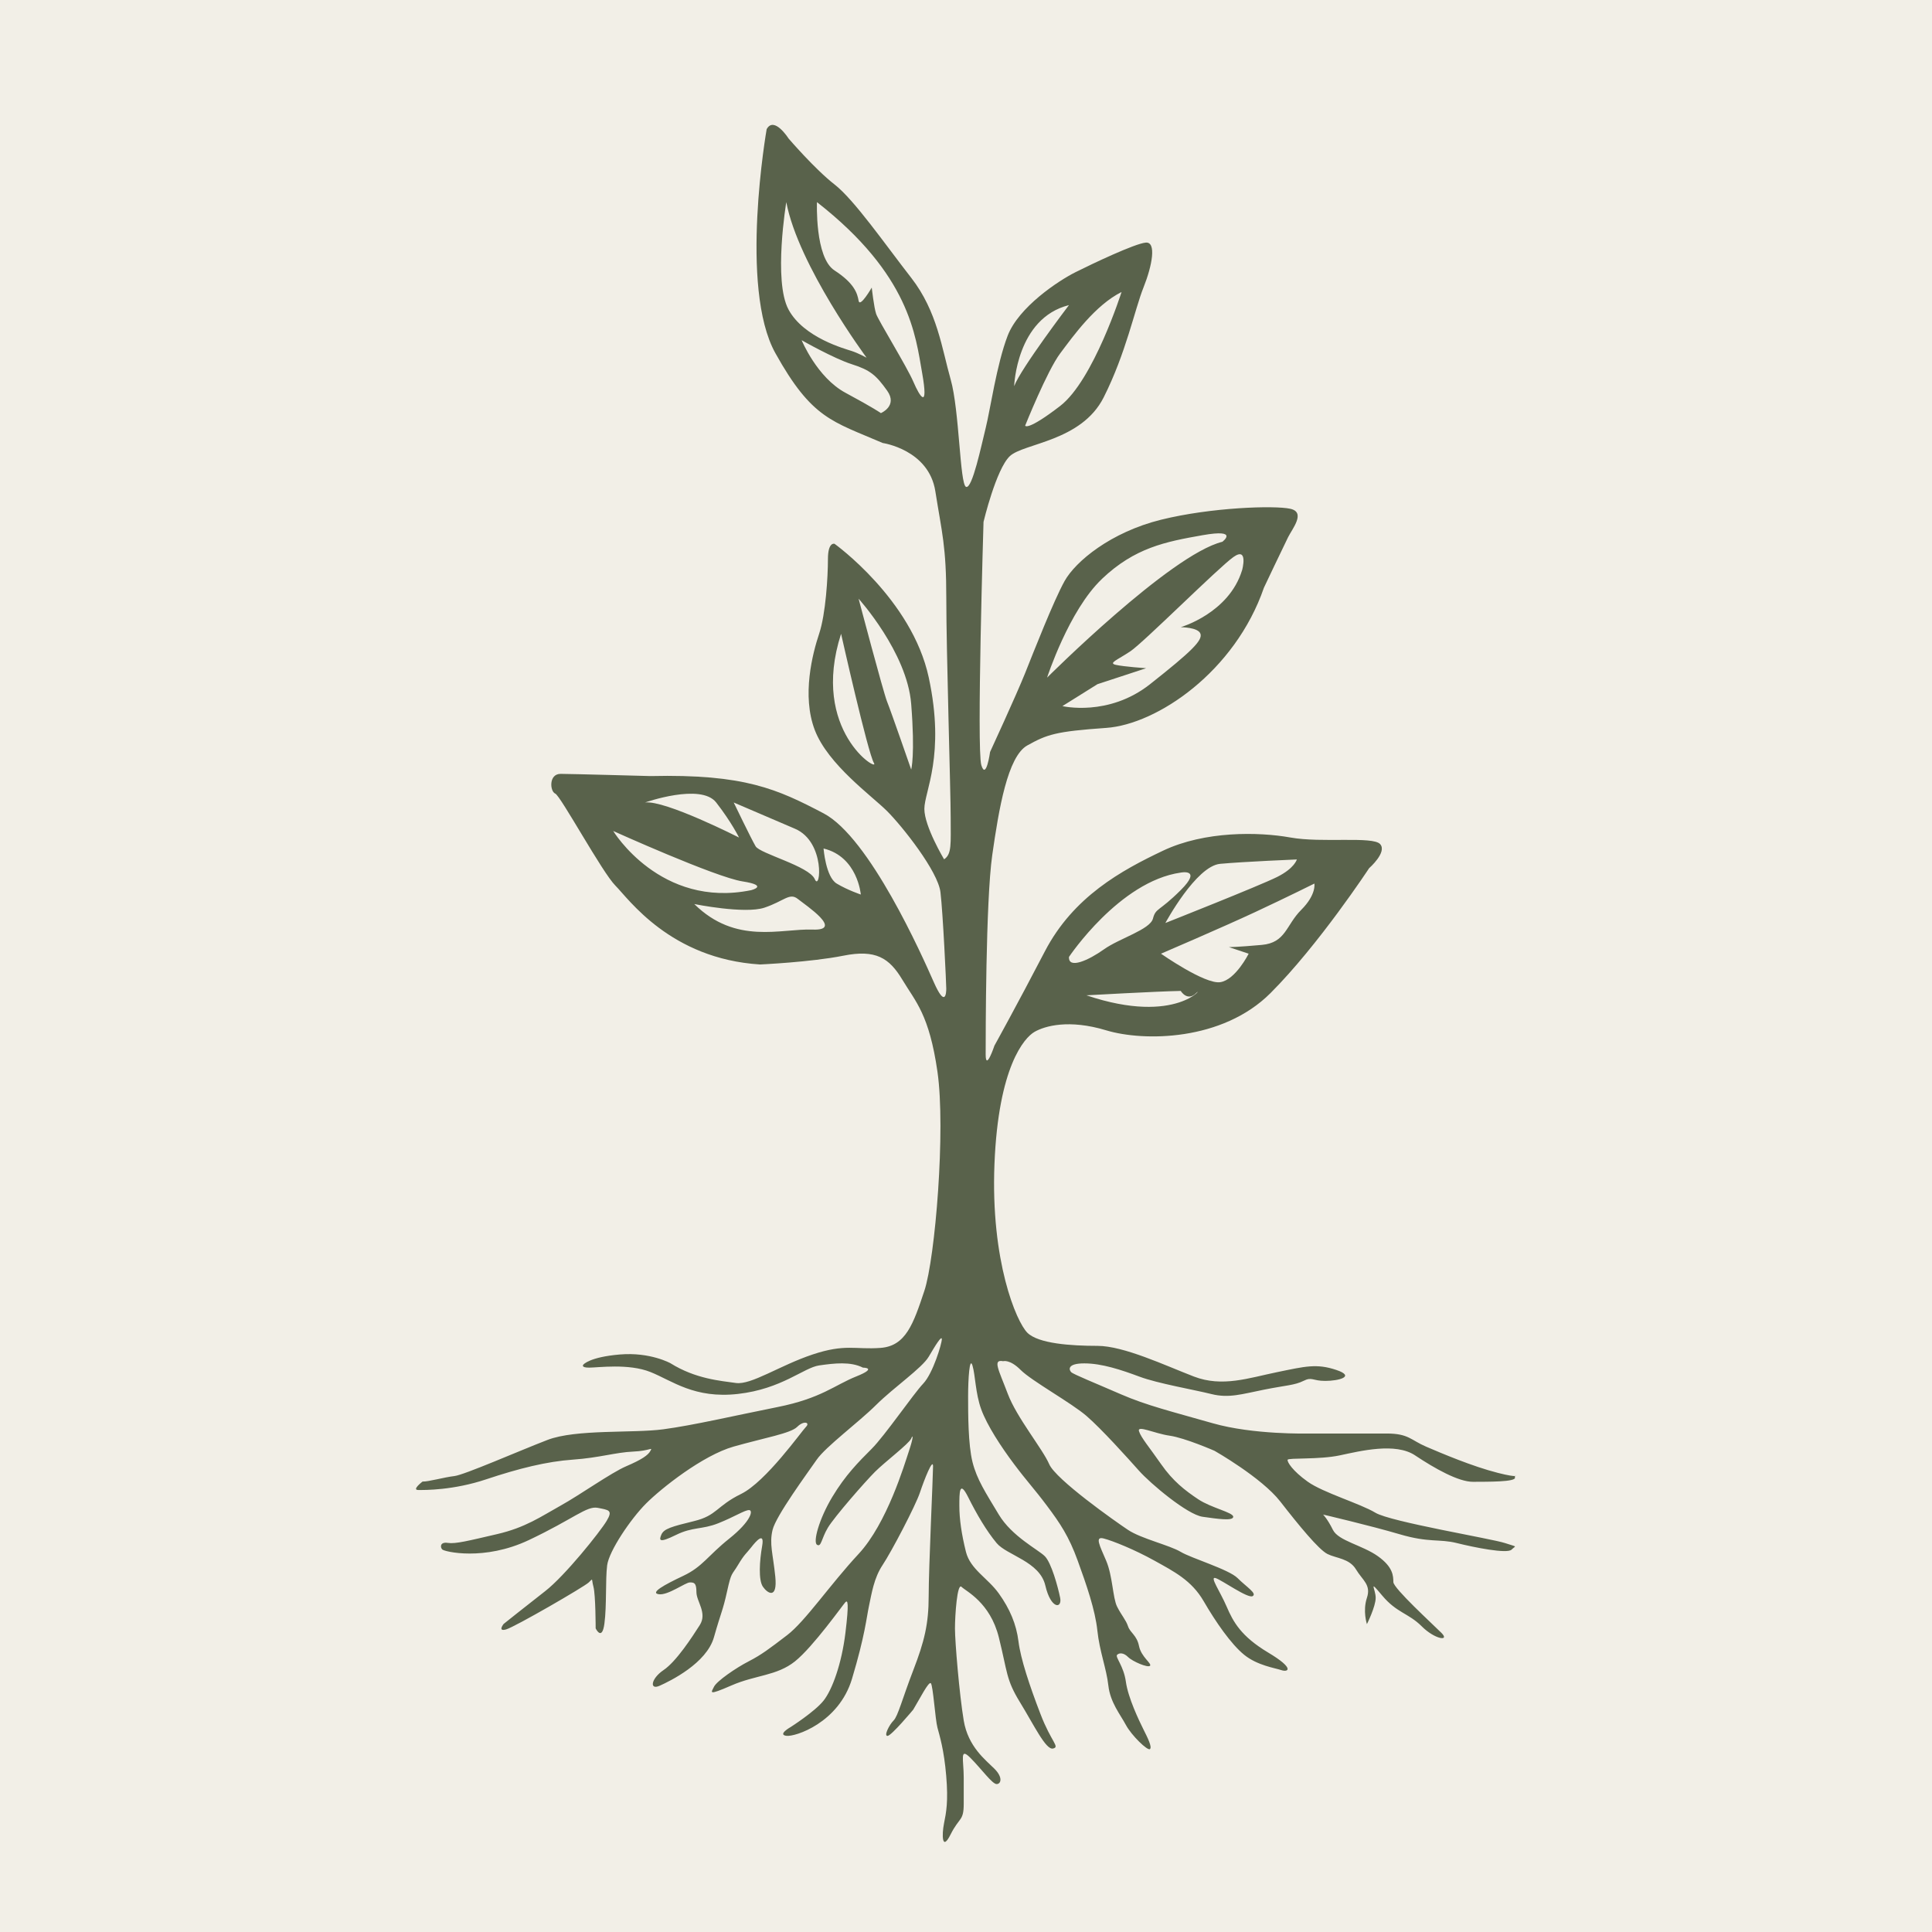
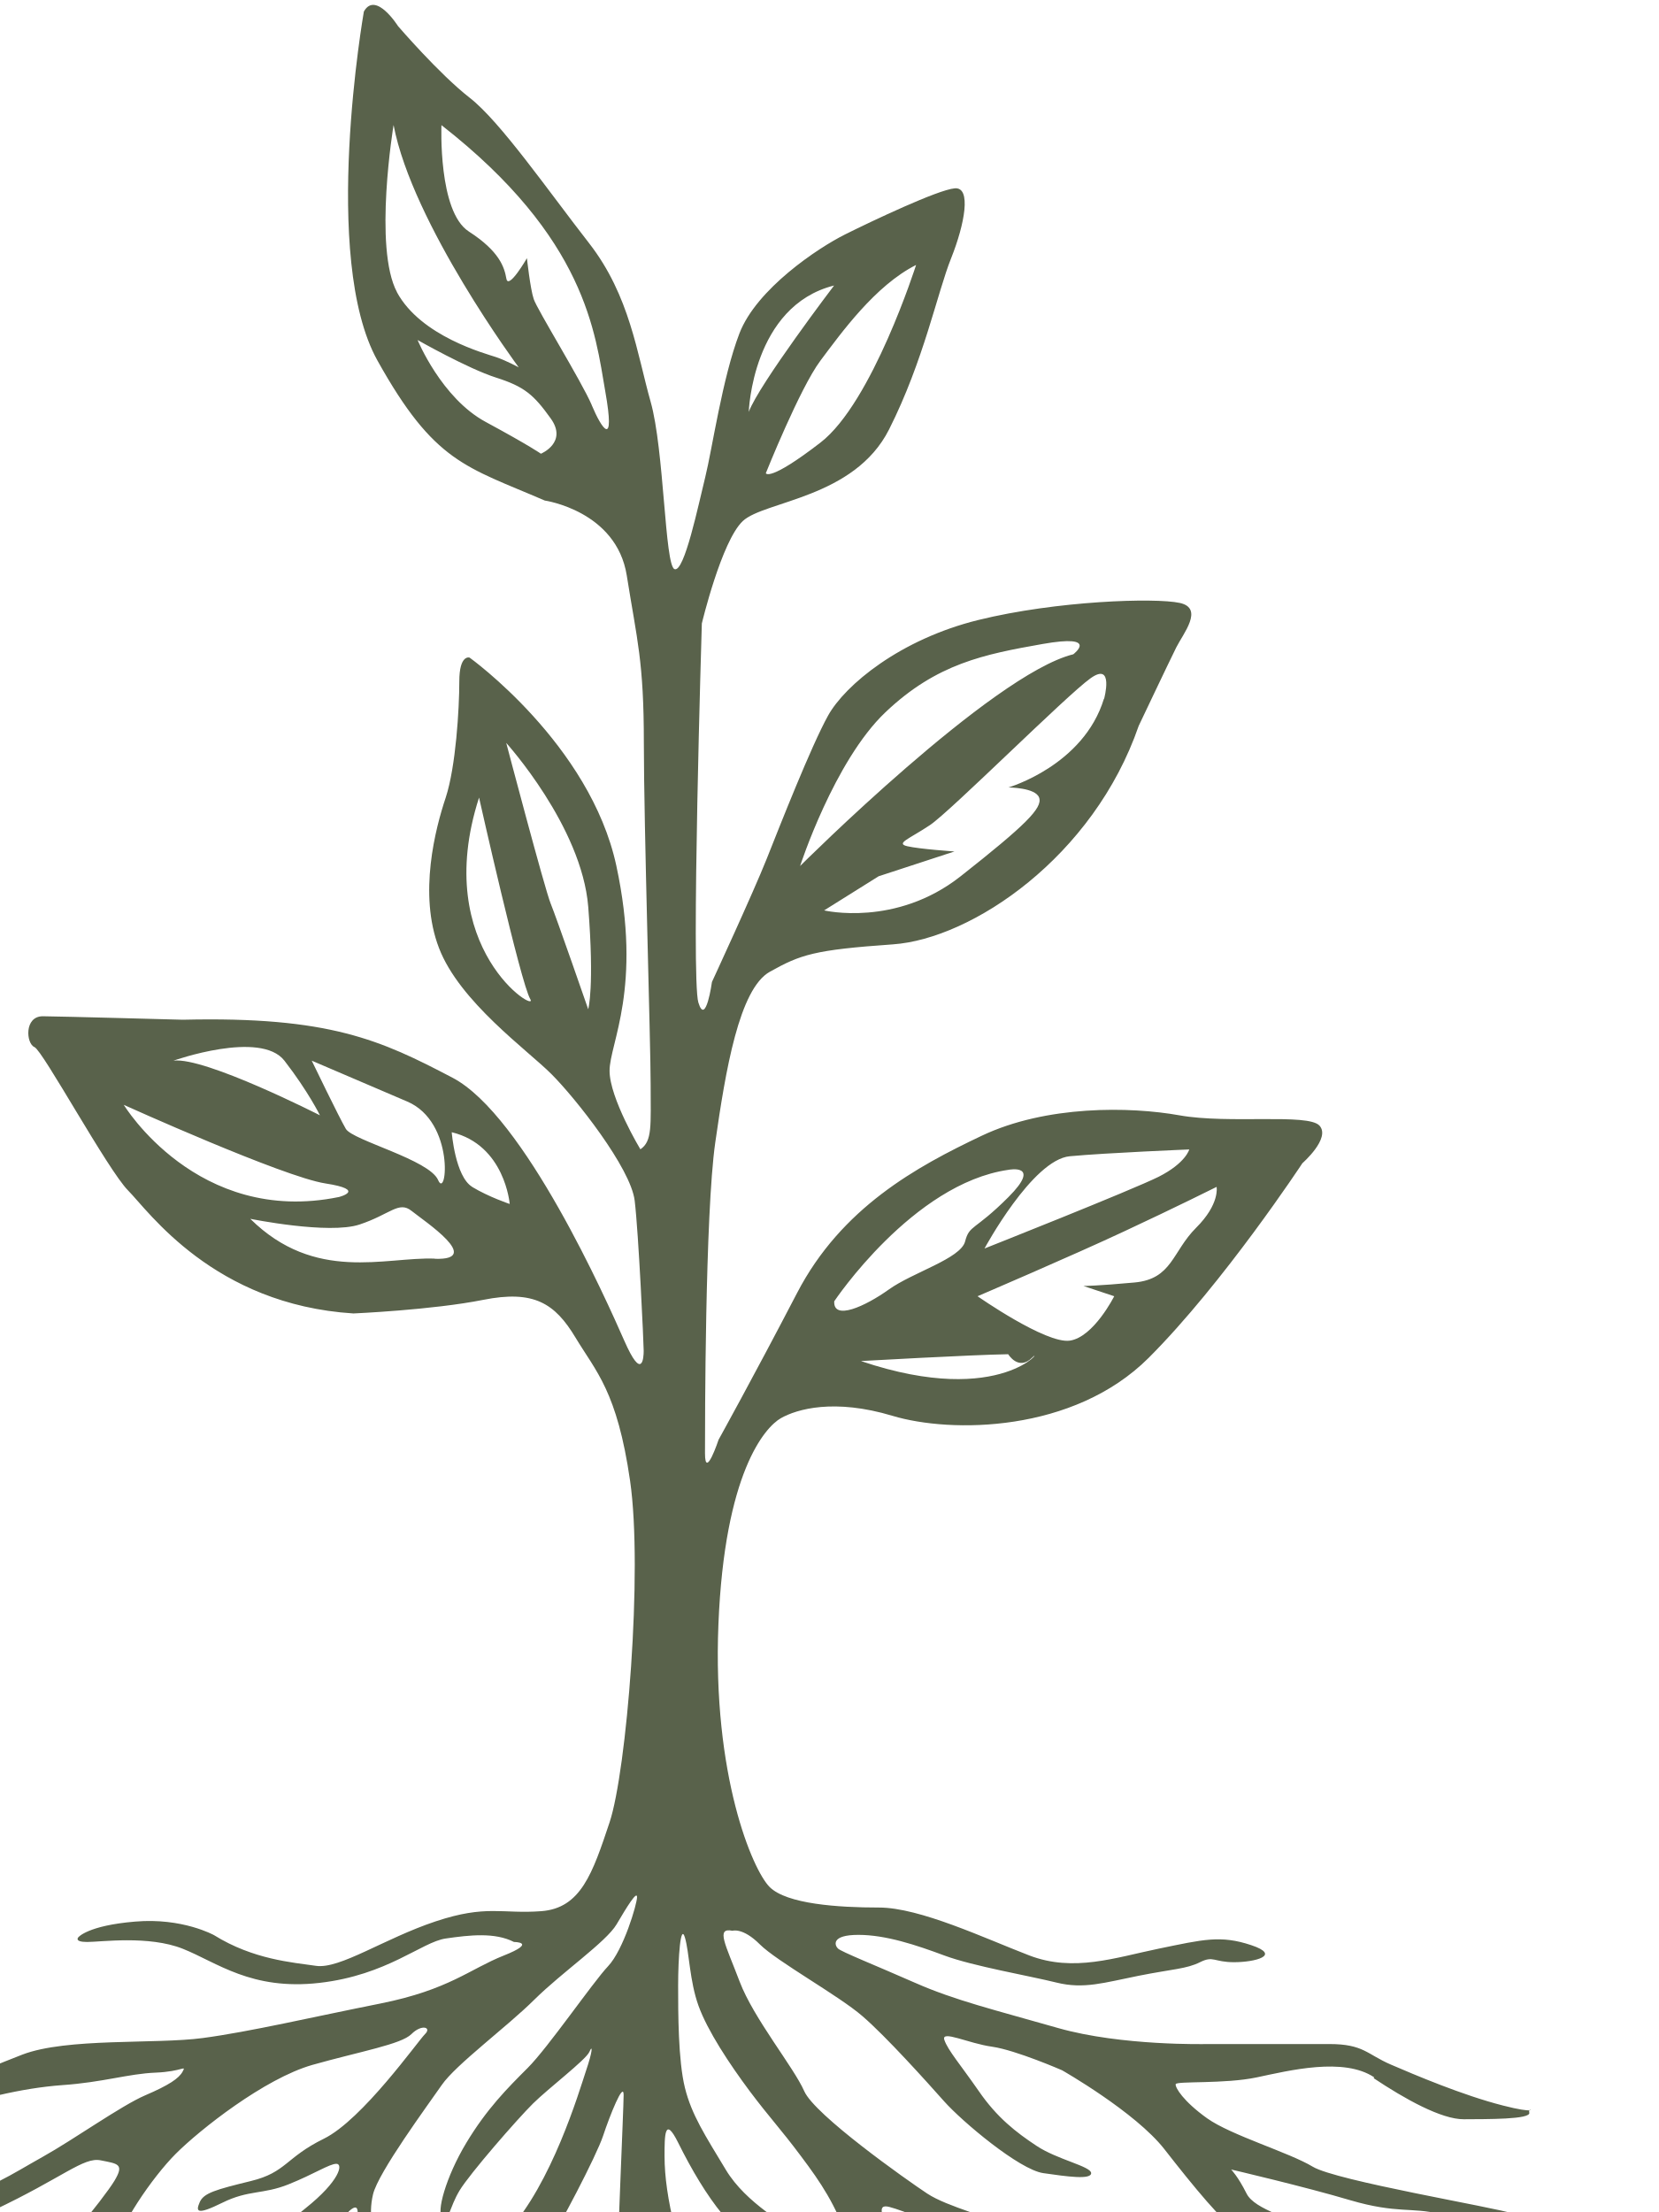
- <svg xmlns="http://www.w3.org/2000/svg" id="Layer_1" version="1.1" viewBox="0 0 595.28 595.28">
-   <defs>
-     <style>
-       .st0 {
-         fill: #59624b;
-       }
- 
-       .st1 {
-         fill: #f2efe7;
-       }
-     </style>
-   </defs>
-   <rect class="st1" x="-11.34" y="-11.34" width="617.95" height="617.95" />
-   <g>
-     <path class="st0" d="M436.03,448.44c6.08,4.05,13.38,8.16,17.83,8.13s13.29.08,12.92-1.33c-.06-.24-.02-.37.05-.45-.5.03-1.88-.1-5.26-.96-7.98-2.02-17.43-6.07-22.16-8.09-4.73-2.03-5.4-4.05-12.15-4.05h-24.3s-16.77.42-29.31-3.17c-12.54-3.58-20.38-5.48-28.28-8.92-7.89-3.44-14.65-6.14-15.32-6.82s-1.35-2.7,4.05-2.7,11.39,2,17.02,4.1c5.63,2.1,16.73,4,22.13,5.35,5.4,1.35,9.45,0,16.2-1.35,6.75-1.35,9.45-1.35,12.15-2.7,2.7-1.35,2.7,0,6.75,0s9.45-1.35,3.38-3.38-9.57-1.1-18.23.68c-8.66,1.77-16.88,4.73-25.65,1.35-8.78-3.38-21.6-9.45-29.71-9.45s-18.23-.68-21.6-4.05c-3.38-3.38-11.33-22.04-10.13-51.98,1.2-29.94,9.18-38.9,12.35-40.72,3.17-1.82,10.57-3.95,22.08-.47s35.78,3.38,50.63-11.48c14.85-14.85,30.38-38.48,30.38-38.48,0,0,5.66-4.94,3.38-7.43-2.29-2.48-17.9-.27-27.68-2.03-9.78-1.75-26.33-2.03-39.16,4.05-12.83,6.08-27.68,14.18-36.46,31.06-8.78,16.88-15.53,29.03-15.53,29.03,0,0-2.7,8.1-2.7,2.7s0-47.26,2.03-61.44c2.03-14.18,4.73-30.38,10.8-33.76,6.08-3.38,8.66-4.31,24.3-5.4,15.65-1.09,39.68-17.31,48.61-43.21,0,0,6.08-12.83,7.43-15.53,1.35-2.7,5.54-7.7.68-8.78-4.86-1.07-24.38-.45-39.83,3.38-15.46,3.83-26.33,12.83-29.71,18.9-3.38,6.08-9.45,21.6-12.15,28.35-2.7,6.75-10.8,24.3-10.8,24.3,0,0-1.23,8.86-2.7,4.05-1.47-4.81.68-74.94.68-74.94,0,0,3.87-16.25,8.1-20.25,4.24-4.01,22.05-4.5,28.92-18.11,6.87-13.62,9.57-27.12,12.27-33.87s4.05-14.14.68-13.82c-3.38.32-16.2,6.4-21.6,9.1-5.4,2.7-17.55,10.8-20.93,19.58-3.38,8.78-5.4,22.95-6.75,28.35-1.35,5.4-4.16,19.01-6.08,18.23-1.92-.79-2.03-23.63-4.73-33.08s-4.1-20.97-12.15-31.32c-8.05-10.34-17.55-24.04-23.63-28.77-6.08-4.73-14.18-14.18-14.18-14.18,0,0-4.45-7.03-6.74-2.86,0,0-8.58,48.78,2.69,69.02,11.27,20.24,17.46,20.94,33.08,27.68,0,0,14.18,2.03,16.2,14.85s3.38,16.88,3.38,33.08,1.35,59.41,1.35,67.51.38,11.24-2.03,12.83c0,0-6.08-10.13-6.08-15.53s6.53-16.41,1.35-40.51c-5.18-24.1-29.03-41.18-29.03-41.18,0,0-2.03-.68-2.03,4.73s-.68,16.88-2.7,22.95c-2.03,6.08-5.42,19.06-1.35,29.71,4.07,10.64,17.55,20.25,22.28,24.98,4.73,4.73,15.67,18.53,16.44,24.98.78,6.45,1.79,28.35,1.79,29.71s-.28,6.08-3.86-2.03c-3.57-8.1-19.77-44.56-33.95-51.98-14.18-7.43-24.3-12.15-53.33-11.48,0,0-23.95-.66-27.68-.68-3.73-.01-3.31,5.4-1.66,6.08s14.48,24.3,18.53,28.35c4.05,4.05,16.89,22.55,44.56,24.3,0,0,15.62-.7,25.65-2.7,10.03-2.01,14.18.68,18.23,7.43s8.25,10.63,10.8,28.35-.68,57.39-4.05,67.51c-3.38,10.13-5.68,16.97-13.5,17.55-7.82.58-10.8-1.35-20.93,2.03-10.13,3.38-18.9,9.45-23.63,8.78-4.73-.68-12.4-1.24-20.15-6.08,0,0-6.26-3.5-15.63-2.7-9.37.8-11.2,3.1-11.2,3.1,0,0-.95.95,1.75.95s12.15-1.35,18.9,1.35,13.53,8.28,27,6.75c13.48-1.53,20.25-8.1,24.98-8.78,4.73-.68,9.7-1.24,13.49.68,0,0,4.73,0-2.02,2.7-6.75,2.7-10.8,6.75-24.3,9.45s-25.85,5.6-35.2,6.85c-9.35,1.25-26.91-.1-35.68,3.28-8.78,3.38-25.64,10.79-28.69,11.13-3.04.34-8.09,1.78-9.79,1.69,0,0-3.41,2.58-1.35,2.6,2.06.02,10.8.1,20.93-3.28,10.13-3.38,18.71-5.51,26.81-6.08,8.1-.57,13.07-2.23,18.45-2.47,5.37-.23,6.09-1.58,5.37-.23-.72,1.35-2.7,2.7-7.43,4.73-4.73,2.03-14.18,8.78-20.25,12.15-6.08,3.38-10.8,6.75-19.58,8.78s-12.76,3.07-15.18,2.7c-2.41-.37-2.38,1.35-1.7,2.03.68.68,12.89,3.63,26.7-2.91,13.81-6.54,17.8-10.59,21.2-9.92,3.41.68,4.76.68,2.73,4.05-2.03,3.38-12.83,16.88-18.9,21.6-6.08,4.73-12.83,10.13-12.83,10.13,0,0-1.95,2.45.77,1.68,2.72-.78,24.03-13.11,25.47-14.48,1.44-1.37.76-1.22,1.44,1.33s.68,12.83.68,12.83c0,0,1.96,4.08,2.7-1.48.74-5.56.28-13.5.84-17.93.56-4.43,7.27-14.34,11.99-19.06,4.73-4.73,17.48-14.85,27-17.55,9.53-2.7,17.55-4.05,19.58-6.08,2.03-2.03,4.05-1.35,2.7,0s-12.36,16.93-19.99,20.67c-7.63,3.75-7.41,6.64-14.44,8.36-7.02,1.72-9.35,2.37-10.13,4.18-.78,1.81-.7,2.66,4.5.1,5.2-2.56,7.98-1.59,13.06-3.61,5.07-2.03,8.1-4.05,9.45-4.05s.68,3.38-6.08,8.78c-6.75,5.4-8.2,8.65-14.18,11.48-5.98,2.82-10.33,5.26-7.53,5.67,2.8.41,8.2-3.64,9.55-3.64s2.03.15,2.03,3,3.41,6.42,1.03,10.15c-2.38,3.73-7.25,11.23-11.16,13.86s-4.41,6.27-1.19,4.82c3.22-1.45,14.44-6.89,16.72-14.95,2.29-8.06,2.7-8.03,4.05-14.14,1.35-6.11,1.39-4.8,3.39-8.16,2.01-3.36,2.49-3.41,4.03-5.38,1.54-1.98,4.18-4.95,3.38-.42-.8,4.53-1.19,10.47.23,12.54,1.42,2.07,4.53,4.01,3.82-3.1-.72-7.11-1.88-10.07-.84-14.41s10.78-17.54,13.58-21.6c2.8-4.06,12.86-11.47,18.32-16.89s14.14-11.36,16.2-14.85c2.06-3.49,4.05-6.75,4.05-5.4s-2.7,10.47-5.74,13.68c-3.04,3.2-11.82,16.03-15.87,20.08-4.05,4.05-8.1,8.1-12.15,14.85-4.05,6.75-6.01,13.9-4.69,14.72,1.32.81,1.32-1.89,3.34-5.26,2.03-3.38,11.48-14.18,14.52-17.22s10.46-8.65,11.14-10.23c.68-1.58.68-.23-.68,3.82-1.35,4.05-6.74,22.29-15.53,31.73-8.79,9.45-16.41,20.73-21.97,24.98-5.56,4.25-7.96,6.08-11.89,8.1s-9.87,6.11-10.69,7.85-2.09,2.84,5.4-.43c7.49-3.26,13.96-2.93,19.58-7.43,5.62-4.5,14.85-17.55,15.53-18.23s1.16-.08,0,9.45c-1.16,9.53-4.05,17.52-6.75,20.91s-10.13,8.12-10.13,8.12c0,0-4.11,2.31-1.35,2.7,2.76.39,16.2-4.05,20.25-17.55,4.05-13.5,4.45-18.81,5.26-22.57.81-3.76,1.49-8.48,4.19-12.53,2.7-4.05,10.13-18.23,11.48-22.28,1.35-4.05,4.05-10.85,4.05-8.1s-1.35,31.36-1.35,39.98-1.35,14.03-4.73,22.8c-3.38,8.78-4.73,14.18-6.08,15.53-1.35,1.35-3.07,4.77-1.87,4.75,1.2-.02,7.92-8.09,7.92-8.09,2.06-3.41,4.76-8.81,5.43-8.13.68.68,1.35,11.12,2.03,13.66s2.03,6.85,2.7,14.83c.68,7.97,0,11.35-.68,14.72-.68,3.38-.68,8.79,2.03,3.38,2.7-5.4,4.05-4.05,4.05-9.45v-8.1c0-5.4-1.35-9.45,2.03-6.08,3.38,3.38,6.75,8.1,8.1,8.1s2.03-2.03-.68-4.73c-2.7-2.7-8.1-6.75-9.45-14.85-1.35-8.1-2.7-24.3-2.7-28.35s.68-14.18,2.03-12.83c1.35,1.35,8.78,4.73,11.48,15.53s2.17,12.93,6.49,19.97c4.32,7.04,8.01,14.83,10.21,14.31,2.21-.52-.5-1.87-3.87-10.65-3.38-8.78-6.11-17.02-6.77-22.35-.66-5.33-2.68-10.06-6.06-14.78-3.38-4.73-8.78-7.43-10.13-12.83-1.35-5.4-2.03-10.13-2.03-14.18s0-8.1,2.7-2.7c2.7,5.4,5.66,10.42,8.78,14.18,3.11,3.76,13.29,5.66,15.01,13.07,1.72,7.41,5.24,7.18,4.57,3.81-.68-3.38-2.7-10.8-4.73-12.83s-10.13-6.08-14.18-12.83c-4.05-6.75-6.75-10.8-8.1-16.2-1.35-5.4-1.35-14.85-1.35-20.25s.46-12.39,1.35-9.45c.89,2.94.89,8.55,2.7,13.5,1.81,4.95,6.08,11.48,10.13,16.88,4.05,5.4,6.08,7.43,10.13,12.83,4.05,5.4,6.76,9.44,9.45,16.87,2.7,7.43,5.4,15.2,6.07,21.61.68,6.41,2.8,11.66,3.38,16.88.58,5.22,3.68,8.92,5.4,12.15,1.73,3.24,6.75,8.1,7.43,7.43.68-.68-.68-3.38-2.03-6.08s-4.73-9.75-5.4-14.66c-.68-4.92-3.38-7.62-2.7-8.29.68-.68,2.03-.68,3.38.68s6.08,3.38,6.75,2.7-2.7-2.7-3.38-6.08c-.68-3.38-2.7-4.05-3.38-6.08-.68-2.03-2.03-3.38-3.38-6.08-1.35-2.7-1.35-9.45-3.38-14.18s-3.54-7.53-.75-6.81,9.53,3.43,15.61,6.81c6.08,3.38,11.47,6.09,15.19,12.5,3.72,6.41,8.44,13.24,12.49,16.53,4.06,3.29,9.45,4.05,11.48,4.73,2.03.68,4.32-.4-4.05-5.4-8.37-5-10.8-9.45-12.83-14.18s-5.4-9.45-3.38-8.78c2.03.68,9.95,6.38,11.39,5.55s-1.94-2.85-4.64-5.55c-2.7-2.7-14.18-6.08-17.55-8.1-3.38-2.03-12.15-4.05-16.2-6.75s-22.25-15.53-24.29-20.25-10.01-14.35-12.77-21.69c-2.77-7.34-4.79-10.71-1.42-10.04,0,0,2.03-.68,5.4,2.7s15.58,10.11,20.28,14.17c4.7,4.06,12.64,12.91,16.18,16.88,3.54,3.97,14.85,13.5,19.58,14.18,4.73.68,9.45,1.35,9.45,0s-6.75-2.7-10.8-5.4c-4.05-2.7-7.8-5.6-11.42-10.8-3.62-5.21-6.14-8.1-6.81-10.13-.68-2.03,4.73.68,9.45,1.35,4.73.68,13.82,4.66,13.82,4.66,0,0,14.51,8.24,20.26,15.63,5.75,7.39,11.83,14.81,14.53,16.16,2.7,1.35,6.75,1.35,8.78,4.73,2.03,3.38,4.73,4.73,3.38,8.78-1.35,4.05,0,8.1,0,8.1,0,0,2.7-5.4,2.7-8.1s-2.42-5.99,2.03-.68c4.45,5.32,8.1,5.4,12.15,9.45,4.05,4.05,8.78,4.73,6.08,2.03-2.7-2.7-14.77-13.73-14.81-15.64-.04-1.91-.04-4.61-4.77-7.99-4.73-3.38-12.18-4.73-13.85-8.1-1.67-3.38-3.03-4.73-3.03-4.73,0,0,14.58,3.41,23.63,6.08,9.05,2.67,12.15,1.35,17.55,2.7,5.4,1.35,15.53,3.38,16.88,2.03s2.03-.68-2.03-2.03c-4.05-1.35-35.26-6.53-39.91-9.34-4.65-2.81-16.13-6.19-20.85-9.56-4.73-3.38-6.35-6.08-6.21-6.75s9.67-.01,16.04-1.36c6.37-1.35,17.18-4.05,23.25,0ZM334.77,306.67s21.6-1.21,29.03-1.35c0,0,2.03,3.38,4.73.68,2.7-2.7-5.57,10.18-33.76.68ZM400.93,280.34c-4.73,4.73-4.73,10.13-12.15,10.8-7.43.68-10.13.68-10.13.68l6.08,2.03s-4.05,8.1-8.78,8.78c-4.73.68-18.23-8.78-18.23-8.78,0,0,18.9-8.1,29.03-12.83,10.13-4.73,18.23-8.78,18.23-8.78,0,0,.68,3.38-4.05,8.1ZM375.95,266.16c7.43-.68,23.63-1.35,23.63-1.35,0,0-.68,2.7-6.08,5.4-5.4,2.7-34.43,14.18-34.43,14.18,0,0,9.45-17.55,16.88-18.23ZM363.8,268.86s6.75-1.35,0,5.4c-6.75,6.75-7.67,5.4-8.56,8.78-.89,3.38-10.34,6.08-15.07,9.45-4.73,3.38-11.03,6.23-10.8,2.35,0,0,15.53-23.28,34.43-25.98ZM382.7,175.7c-4.04,13.25-18.9,17.55-18.9,17.55,0,0,5.4,0,6.08,2.03s-2.7,5.4-15.53,15.53c-12.83,10.13-27,6.75-27,6.75l10.79-6.75,15-4.92s-6.88-.48-9.31-1.03c-2.43-.55.4-1.48,4.45-4.18s27-25.65,31.73-29.03c4.73-3.38,2.7,4.05,2.7,4.05ZM339.49,178.4c10.16-9.65,19.58-11.48,31.06-13.5,11.48-2.03,6.08,2.03,6.08,2.03-16.07,3.96-54.01,41.86-54.01,41.86,0,0,6.72-20.73,16.88-30.38ZM345.57,89.96s-8.65,27.2-18.9,35.11c-10.26,7.9-10.8,6.08-10.8,6.08,0,0,6.75-16.88,10.8-22.28,4.05-5.4,10.8-14.85,18.9-18.9ZM329.36,94.01s-14.85,19.53-16.88,24.98c0,0,.68-20.93,16.88-24.98ZM242.95,95.36c-4.73-8.78-.68-33.08-.68-33.08,3.7,19.56,24.74,47.93,24.74,47.93,0,0-2.46-1.35-4.49-2.03s-14.85-4.05-19.58-12.83ZM271.41,127.28s-2.13-1.54-10.91-6.26-13.5-16.2-13.5-16.2c0,0,9.93,5.66,15.53,7.43,5.6,1.77,7.43,3.38,10.8,8.1,3.38,4.73-1.92,6.94-1.92,6.94ZM281.43,117.64c-2.03-4.73-10.8-18.9-11.48-20.93-.68-2.03-1.35-8.1-1.35-8.1,0,0-3.66,6.35-4.05,4.05s-1.35-5.4-7.43-9.34c-6.08-3.94-5.4-21.04-5.4-21.04,28.67,22.4,30.38,41.18,32.41,52.66,2.03,11.48-.68,7.43-2.7,2.7ZM259.15,195.28s8.25,36.73,10.13,39.83c1.87,3.1-19.8-9.84-10.13-39.83ZM280.76,237.13s-6.28-18.11-7.43-20.93-8.78-31.73-8.78-31.73c0,0,14.94,16.51,16.2,32.41,1.26,15.9,0,20.25,0,20.25ZM244.97,255.36c9.45,4.05,7.82,19.57,6.08,15.53-1.74-4.04-16.88-7.85-18.23-10.13-1.35-2.27-6.75-13.5-6.75-13.5,0,0,9.45,4.05,18.9,8.1ZM220.67,247.26c4.73,6.08,7.04,10.8,7.04,10.8,0,0-22.76-11.58-28.96-10.8,0,0,17.2-6.08,21.92,0ZM188.94,256.04s31.53,14.24,39.83,15.53c8.3,1.29,2.7,2.7,2.7,2.7-28.02,5.74-42.53-18.23-42.53-18.23ZM250.38,286.42c-9.74-.37-23.61,4.8-36.46-7.87,0,0,15.53,3.14,21.6,1.12,6.08-2.03,7.75-4.73,10.29-2.7,2.54,2.03,14.3,9.82,4.56,9.45ZM257.8,272.24c-3.38-2.03-4.05-10.8-4.05-10.8,10.53,2.54,11.48,14.18,11.48,14.18,0,0-4.05-1.35-7.43-3.38Z" />
-     <path class="st0" d="M466.83,454.8c.48-.02.16-.19,0,0h0Z" />
-   </g>
+ <svg xmlns="http://www.w3.org/2000/svg" viewBox="255 165 105 140">
+   <path fill="#59624b" d="M341.94,296.53c1.95,1.3,4.28,2.61,5.71,2.6s4.26.02,4.14-.42c-.02-.08,0-.12.01-.14-.16,0-.6-.03-1.68-.31-2.55-.65-5.58-1.94-7.09-2.59s-1.73-1.3-3.89-1.3h-7.78s-5.37.13-9.38-1.01c-4.02-1.15-6.53-1.75-9.05-2.86s-4.69-1.97-4.9-2.18-.43-.86,1.3-.86,3.65.64,5.45,1.31c1.8.67,5.36,1.28,7.09,1.71s3.03,0,5.19-.43,3.03-.43,3.89-.86c.86-.43.86,0,2.16,0s3.03-.43,1.08-1.08-3.06-.35-5.84.22c-2.77.57-5.4,1.51-8.21.43-2.81-1.08-6.92-3.03-9.51-3.03s-5.84-.22-6.92-1.3c-1.08-1.08-3.63-7.06-3.24-16.64.39-9.58,2.94-12.45,3.95-13.03,1.02-.58,3.38-1.26,7.07-.15s11.45,1.08,16.21-3.67c4.75-4.75,9.73-12.32,9.73-12.32,0,0,1.81-1.58,1.08-2.38-.73-.79-5.73-.09-8.86-.65-3.13-.56-8.43-.65-12.53,1.3-4.11,1.95-8.86,4.54-11.67,9.94-2.81,5.4-4.97,9.29-4.97,9.29,0,0-.86,2.59-.86.86s0-15.13.65-19.67,1.51-9.73,3.46-10.81c1.94-1.08,2.77-1.38,7.78-1.73,5.01-.35,12.7-5.54,15.56-13.83,0,0,1.95-4.11,2.38-4.97s1.77-2.47.22-2.81c-1.56-.34-7.8-.14-12.75,1.08s-8.43,4.11-9.51,6.05c-1.08,1.95-3.03,6.92-3.89,9.08-.86,2.16-3.46,7.78-3.46,7.78,0,0-.39,2.84-.86,1.3-.47-1.54.22-23.99.22-23.99,0,0,1.24-5.2,2.59-6.48,1.36-1.28,7.06-1.44,9.26-5.8s3.06-8.68,3.93-10.84c.86-2.16,1.3-4.53.22-4.42-1.08.1-5.19,2.05-6.92,2.91s-5.62,3.46-6.7,6.27-1.73,7.35-2.16,9.08-1.33,6.09-1.95,5.84-.65-7.56-1.51-10.59c-.86-3.03-1.31-6.71-3.89-10.03-2.58-3.31-5.62-7.7-7.56-9.21s-4.54-4.54-4.54-4.54c0,0-1.42-2.25-2.16-.92,0,0-2.75,15.61.86,22.09s5.59,6.7,10.59,8.86c0,0,4.54.65,5.19,4.75s1.08,5.4,1.08,10.59.43,19.02.43,21.61.12,3.6-.65,4.11c0,0-1.95-3.24-1.95-4.97s2.09-5.25.43-12.97c-1.66-7.71-9.29-13.18-9.29-13.18,0,0-.65-.22-.65,1.51s-.22,5.4-.86,7.35c-.65,1.94-1.74,6.1-.43,9.51,1.3,3.41,5.62,6.48,7.13,8,1.51,1.51,5.01,5.93,5.26,8s.57,9.08.57,9.51-.09,1.95-1.23-.65c-1.14-2.59-6.33-14.26-10.87-16.64s-7.78-3.89-17.07-3.67c0,0-7.67-.21-8.86-.22-1.19,0-1.06,1.73-.53,1.95s4.64,7.78,5.93,9.08,5.41,7.22,14.26,7.78c0,0,5-.22,8.21-.86s4.54.22,5.84,2.38,2.64,3.4,3.46,9.08-.22,18.37-1.3,21.61-1.82,5.43-4.32,5.62-3.46-.43-6.7.65c-3.24,1.08-6.05,3.03-7.56,2.81s-3.97-.4-6.45-1.94c0,0-2-1.12-5-.86-3,.25-3.59.99-3.59.99,0,0-.3.3.56.3s3.89-.43,6.05.43,4.33,2.65,8.64,2.16c4.31-.49,6.48-2.59,8-2.81,1.51-.22,3.11-.4,4.32.22,0,0,1.52,0-.65.86-2.16.86-3.46,2.16-7.78,3.03-4.32.86-8.27,1.79-11.27,2.19-2.99.4-8.61-.03-11.42,1.05-2.81,1.08-8.21,3.45-9.18,3.56-.97.11-2.59.57-3.14.54,0,0-1.09.82-.43.83.66,0,3.46.03,6.7-1.05,3.24-1.08,5.99-1.76,8.58-1.95,2.59-.18,4.18-.72,5.9-.79s1.95-.51,1.72-.07c-.23.43-.86.86-2.38,1.51-1.51.65-4.54,2.81-6.48,3.89-1.94,1.08-3.46,2.16-6.27,2.81s-4.09.98-4.86.86c-.77-.12-.76.43-.54.65s4.13,1.16,8.55-.93c4.42-2.09,5.7-3.39,6.79-3.17s1.52.22.87,1.3-4.11,5.4-6.05,6.92c-1.94,1.51-4.11,3.24-4.11,3.24,0,0-.62.78.25.54.87-.25,7.69-4.2,8.15-4.64.46-.44.24-.39.46.43s.22,4.11.22,4.11c0,0,.63,1.3.86-.48.24-1.78.09-4.32.27-5.74.18-1.42,2.33-4.59,3.84-6.1s5.6-4.75,8.64-5.62c3.05-.86,5.62-1.3,6.27-1.95.65-.65,1.3-.43.86,0s-3.96,5.42-6.4,6.62c-2.44,1.2-2.37,2.13-4.62,2.68s-2.99.76-3.24,1.34-.22.85,1.44.03,2.56-.51,4.18-1.16,2.59-1.3,3.03-1.3.22,1.08-1.95,2.81c-2.16,1.73-2.63,2.77-4.54,3.67-1.91.9-3.31,1.68-2.41,1.81s2.63-1.17,3.06-1.17.65.05.65.96,1.09,2.06.33,3.25-2.32,3.6-3.57,4.44-1.41,2.01-.38,1.54c1.03-.46,4.62-2.2,5.35-4.79.73-2.58.86-2.57,1.3-4.53.43-1.96.44-1.54,1.09-2.61.64-1.07.8-1.09,1.29-1.72.49-.63,1.34-1.58,1.08-.14-.26,1.45-.38,3.35.07,4.01.46.66,1.45,1.28,1.22-.99-.23-2.28-.6-3.22-.27-4.61s3.45-5.62,4.35-6.92c.9-1.3,4.12-3.67,5.87-5.41,1.75-1.73,4.53-3.64,5.19-4.75.66-1.12,1.3-2.16,1.3-1.73s-.86,3.35-1.84,4.38c-.97,1.03-3.78,5.13-5.08,6.43s-2.59,2.59-3.89,4.75c-1.3,2.16-1.92,4.45-1.5,4.71.42.26.42-.6,1.07-1.69.65-1.08,3.67-4.54,4.65-5.51s3.35-2.77,3.57-3.27c.22-.51.22-.07-.22,1.22-.43,1.3-2.16,7.13-4.97,10.16s-5.25,6.64-7.03,8-2.55,1.95-3.81,2.59-3.16,1.96-3.42,2.51-.67.91,1.73-.14c2.4-1.04,4.47-.94,6.27-2.38s4.75-5.62,4.97-5.84.37-.03,0,3.03c-.37,3.05-1.3,5.61-2.16,6.69s-3.24,2.6-3.24,2.6c0,0-1.32.74-.43.86.88.12,5.19-1.3,6.48-5.62,1.3-4.32,1.43-6.02,1.69-7.23.26-1.2.48-2.72,1.34-4.01.86-1.3,3.24-5.84,3.67-7.13.43-1.3,1.3-3.47,1.3-2.59s-.43,10.04-.43,12.8-.43,4.49-1.51,7.3c-1.08,2.81-1.51,4.54-1.95,4.97-.43.43-.98,1.53-.6,1.52.38,0,2.54-2.59,2.54-2.59.66-1.09,1.52-2.82,1.74-2.6s.43,3.56.65,4.37.65,2.19.86,4.75c.22,2.55,0,3.63-.22,4.71s-.22,2.81.65,1.08c.86-1.73,1.3-1.3,1.3-3.03v-2.59c0-1.73-.43-3.03.65-1.95s2.16,2.59,2.59,2.59.65-.65-.22-1.51c-.86-.86-2.59-2.16-3.03-4.75-.43-2.59-.86-7.78-.86-9.08s.22-4.54.65-4.11c.43.43,2.81,1.51,3.67,4.97.86,3.46.69,4.14,2.08,6.39,1.38,2.25,2.56,4.75,3.27,4.58s-.16-.6-1.24-3.41-1.96-5.45-2.17-7.15c-.21-1.71-.86-3.22-1.94-4.73-1.08-1.51-2.81-2.38-3.24-4.11-.43-1.73-.65-3.24-.65-4.54s0-2.59.86-.86,1.81,3.33,2.81,4.54c1,1.2,4.25,1.81,4.8,4.18s1.68,2.3,1.46,1.22-.86-3.46-1.51-4.11-3.24-1.95-4.54-4.11c-1.3-2.16-2.16-3.46-2.59-5.19s-.43-4.75-.43-6.48.15-3.97.43-3.03.29,2.74.86,4.32,1.95,3.67,3.24,5.4c1.3,1.73,1.95,2.38,3.24,4.11,1.3,1.73,2.16,3.02,3.03,5.4.86,2.38,1.73,4.87,1.94,6.92.22,2.05.9,3.73,1.08,5.4.18,1.67,1.18,2.85,1.73,3.89.55,1.04,2.16,2.59,2.38,2.38.22-.22-.22-1.08-.65-1.95s-1.51-3.12-1.73-4.69-1.08-2.44-.86-2.65c.22-.22.65-.22,1.08.22s1.95,1.08,2.16.86-.86-.86-1.08-1.95c-.22-1.08-.86-1.3-1.08-1.95-.22-.65-.65-1.08-1.08-1.94-.43-.86-.43-3.03-1.08-4.54s-1.13-2.41-.24-2.18,3.05,1.1,5,2.18c1.94,1.08,3.67,1.95,4.86,4,1.19,2.05,2.7,4.24,4,5.29s3.03,1.3,3.67,1.51c.65.22,1.38-.13-1.3-1.73s-3.46-3.03-4.11-4.54-1.73-3.03-1.08-2.81c.65.22,3.19,2.04,3.65,1.78s-.62-.91-1.49-1.78-4.54-1.95-5.62-2.59c-1.08-.65-3.89-1.3-5.19-2.16s-7.12-4.97-7.78-6.48-3.2-4.59-4.09-6.94c-.89-2.35-1.53-3.43-.45-3.21,0,0,.65-.22,1.73.86,1.08,1.08,4.99,3.24,6.49,4.54,1.51,1.3,4.05,4.13,5.18,5.4s4.75,4.32,6.27,4.54,3.03.43,3.03,0-2.16-.86-3.46-1.73c-1.3-.86-2.5-1.79-3.65-3.46-1.16-1.67-1.96-2.59-2.18-3.24s1.51.22,3.03.43c1.51.22,4.42,1.49,4.42,1.49,0,0,4.64,2.64,6.48,5s3.79,4.74,4.65,5.17c.86.43,2.16.43,2.81,1.51.65,1.08,1.51,1.51,1.08,2.81-.43,1.3,0,2.59,0,2.59,0,0,.86-1.73.86-2.59s-.78-1.92.65-.22c1.42,1.7,2.59,1.73,3.89,3.03,1.3,1.3,2.81,1.51,1.95.65-.86-.86-4.73-4.4-4.74-5.01-.01-.61-.01-1.48-1.53-2.56-1.51-1.08-3.9-1.51-4.43-2.59-.54-1.08-.97-1.51-.97-1.51,0,0,4.67,1.09,7.56,1.95,2.9.85,3.89.43,5.62.86,1.73.43,4.97,1.08,5.4.65s.65-.22-.65-.65-11.29-2.09-12.77-2.99c-1.49-.9-5.16-1.98-6.68-3.06-1.51-1.08-2.03-1.95-1.99-2.16s3.09,0,5.13-.43,5.5-1.3,7.44,0l-.04.05ZM309.52,251.14s6.91-.39,9.29-.43c0,0,.65,1.08,1.51.22.86-.86-1.78,3.26-10.81.22h0ZM330.7,242.71c-1.51,1.51-1.51,3.24-3.89,3.46s-3.24.22-3.24.22l1.95.65s-1.3,2.59-2.81,2.81-5.84-2.81-5.84-2.81c0,0,6.05-2.59,9.29-4.11,3.24-1.51,5.84-2.81,5.84-2.81,0,0,.22,1.08-1.3,2.59h0ZM322.71,238.18c2.38-.22,7.56-.43,7.56-.43,0,0-.22.86-1.94,1.73-1.73.86-11.02,4.54-11.02,4.54,0,0,3.03-5.62,5.4-5.84ZM318.82,239.04s2.16-.43,0,1.73c-2.16,2.16-2.46,1.73-2.74,2.81-.29,1.08-3.31,1.95-4.82,3.03s-3.53,1.99-3.46.75c0,0,4.97-7.45,11.02-8.32h0ZM324.87,209.22c-1.29,4.24-6.05,5.62-6.05,5.62,0,0,1.73,0,1.95.65s-.86,1.73-4.97,4.97c-4.11,3.24-8.64,2.16-8.64,2.16l3.45-2.16,4.8-1.57s-2.2-.15-2.98-.33c-.78-.18.13-.47,1.43-1.34s8.64-8.21,10.16-9.29c1.51-1.08.86,1.3.86,1.3h0ZM311.04,210.08c3.25-3.09,6.27-3.67,9.94-4.32s1.95.65,1.95.65c-5.14,1.27-17.29,13.4-17.29,13.4,0,0,2.15-6.64,5.4-9.73h0ZM312.98,181.77s-2.77,8.71-6.05,11.24-3.46,1.94-3.46,1.94c0,0,2.16-5.4,3.46-7.13,1.3-1.73,3.46-4.75,6.05-6.05ZM307.79,183.07s-4.75,6.25-5.4,8c0,0,.22-6.7,5.4-8ZM280.13,183.5c-1.51-2.81-.22-10.59-.22-10.59,1.19,6.26,7.92,15.34,7.92,15.34,0,0-.79-.43-1.44-.65s-4.75-1.3-6.27-4.11h0ZM289.24,193.72s-.68-.49-3.49-2.01c-2.81-1.51-4.32-5.19-4.32-5.19,0,0,3.18,1.81,4.97,2.38s2.38,1.08,3.46,2.59-.61,2.22-.61,2.22h-.01ZM292.45,190.63c-.65-1.51-3.46-6.05-3.67-6.7-.22-.65-.43-2.59-.43-2.59,0,0-1.17,2.03-1.3,1.3s-.43-1.73-2.38-2.99-1.73-6.73-1.73-6.73c9.18,7.17,9.73,13.18,10.37,16.86.65,3.67-.22,2.38-.86.86h0ZM285.32,215.48s2.64,11.76,3.24,12.75c.6.99-6.34-3.15-3.24-12.75ZM292.23,228.88s-2.01-5.8-2.38-6.7-2.81-10.16-2.81-10.16c0,0,4.78,5.28,5.19,10.37.4,5.09,0,6.48,0,6.48h0ZM280.78,234.72c3.03,1.3,2.5,6.26,1.95,4.97s-5.4-2.51-5.84-3.24c-.43-.73-2.16-4.32-2.16-4.32,0,0,3.03,1.3,6.05,2.59h0ZM273,232.13c1.51,1.95,2.25,3.46,2.25,3.46,0,0-7.28-3.71-9.27-3.46,0,0,5.5-1.95,7.02,0ZM262.84,234.93s10.09,4.56,12.75,4.97.86.86.86.86c-8.97,1.84-13.62-5.84-13.62-5.84h.01ZM282.51,244.66c-3.12-.12-7.56,1.54-11.67-2.52,0,0,4.97,1.01,6.92.36s2.48-1.51,3.29-.86,4.58,3.14,1.46,3.03h0ZM284.89,240.12c-1.08-.65-1.3-3.46-1.3-3.46,3.37.81,3.67,4.54,3.67,4.54,0,0-1.3-.43-2.38-1.08h0Z" />
+   <path fill="#59624b" d="M351.8,298.56c.15,0,.05-.06,0,0h0Z" />
</svg>
